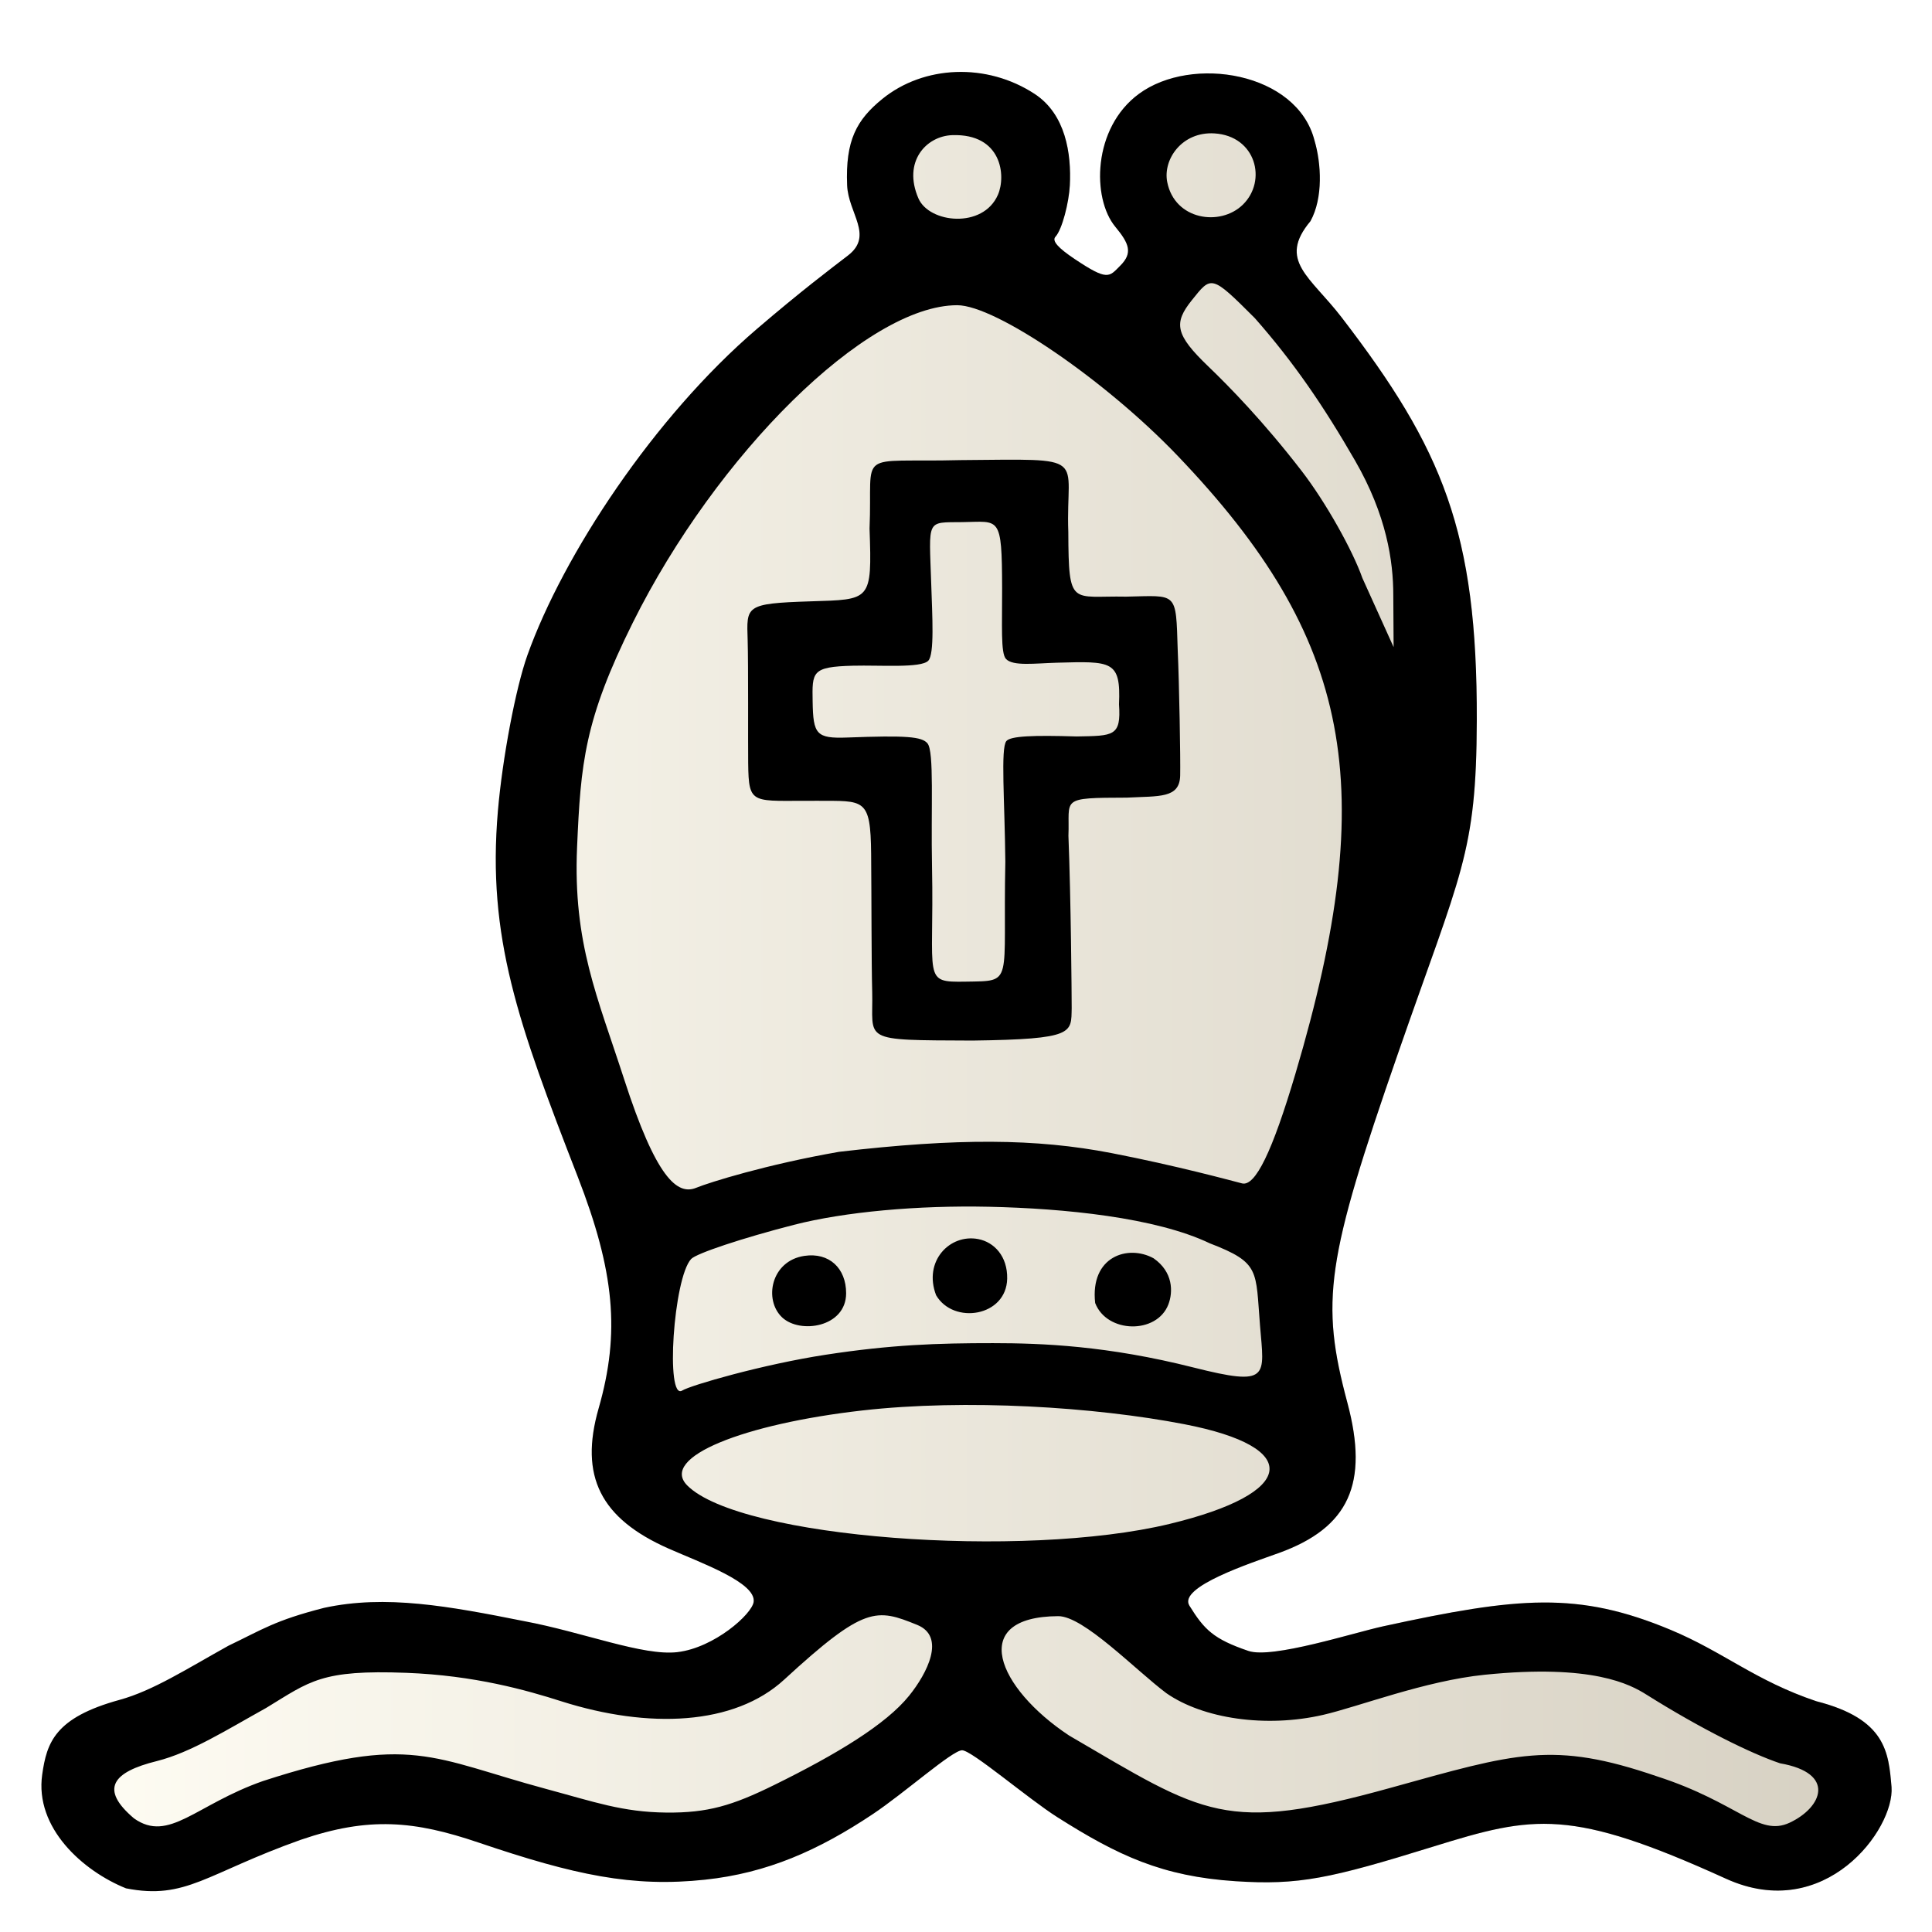
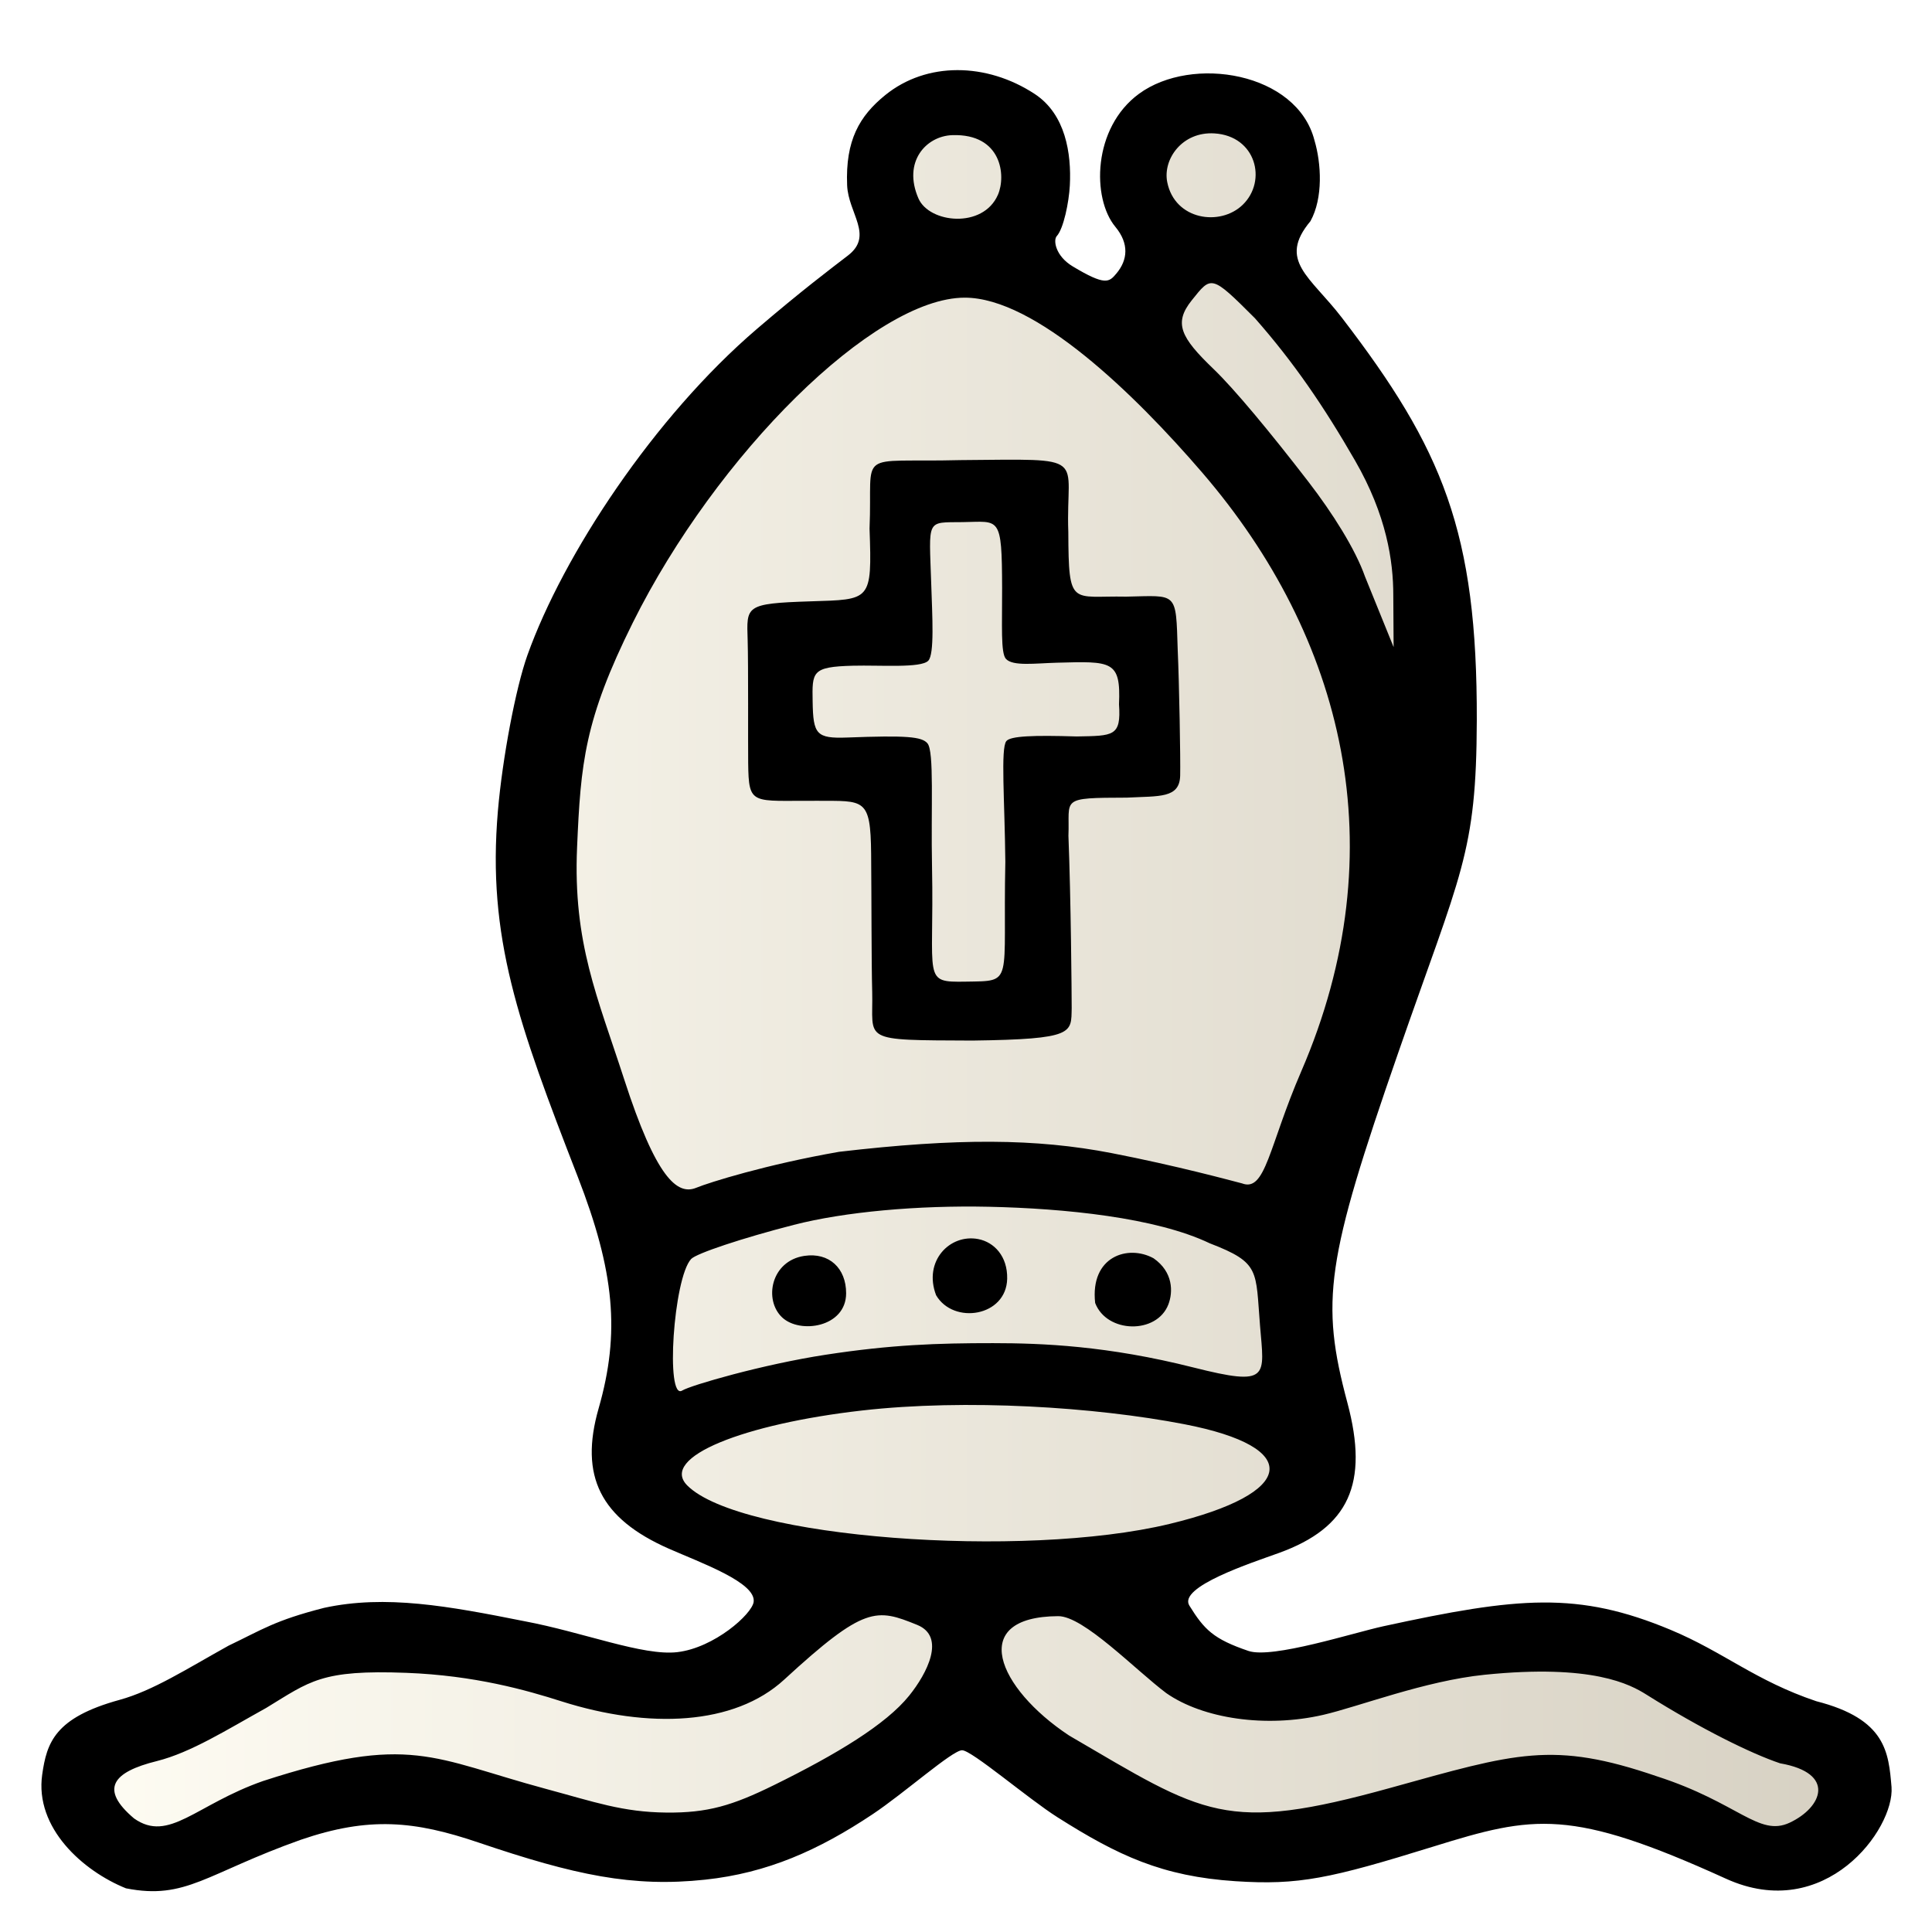
<svg xmlns="http://www.w3.org/2000/svg" xmlns:xlink="http://www.w3.org/1999/xlink" version="1.0" width="300pt" height="300pt" viewBox="0 0 300 300" preserveAspectRatio="xMidYMid meet" id="svg2">
  <defs id="defs12">
    <linearGradient id="linearGradient850">
      <stop style="stop-color:#fffdf4;stop-opacity:1" offset="0" id="stop846" />
      <stop style="stop-color:#d6d0c2;stop-opacity:1" offset="1" id="stop848" />
    </linearGradient>
    <filter style="color-interpolation-filters:sRGB;" id="filter18775">
      <feGaussianBlur in="SourceGraphic" stdDeviation="5.997" result="blur1" id="feGaussianBlur18721" />
      <feConvolveMatrix in="blur1" targetX="1" targetY="1" order="3 3" kernelMatrix="0 250 0 250 -1010 250 0 250 0 " result="convolve1" id="feConvolveMatrix18723" />
      <feComposite in="convolve1" in2="convolve1" k1="1" k2="1" k4="0.04" operator="arithmetic" result="composite1" id="feComposite18725" />
      <feColorMatrix in="composite1" values="0 0 0 0 0 0 0 0 0 0 0 0 0 0 0 -0.212 -0.715 -0.072 1 0 " result="color1" id="feColorMatrix18727" />
      <feGaussianBlur stdDeviation="0.61" result="blur2" id="feGaussianBlur18729" />
      <feColorMatrix values="1 0 0 0 0 0 1 0 0 0 0 0 1 0 0 0 0 0 2.7 -1 " result="color2" id="feColorMatrix18731" />
      <feFlood flood-color="rgb(255,255,255)" result="flood1" id="feFlood18733" />
      <feBlend in2="color2" mode="multiply" result="blend1" id="feBlend18735" />
      <feComponentTransfer in="blend1" result="component1" id="feComponentTransfer18743">
        <feFuncR type="discrete" tableValues="0 1 1 1" id="feFuncR18737" />
        <feFuncG type="discrete" tableValues="0 1 1 1" id="feFuncG18739" />
        <feFuncB type="discrete" tableValues="0 1 1 1" id="feFuncB18741" />
      </feComponentTransfer>
      <feGaussianBlur stdDeviation="0.61" result="blur3" id="feGaussianBlur18745" />
      <feColorMatrix in="blur3" values="0 0 0 0 0 0 0 0 0 0 0 0 0 0 0 -0.212 -0.715 -0.072 1 0 " result="color3" id="feColorMatrix18747" />
      <feColorMatrix values="1 0 0 0 0 0 1 0 0 0 0 0 1 0 0 0 0 0 1.9 -0.5 " result="color4" id="feColorMatrix18749" />
      <feFlood flood-color="rgb(0,0,0)" result="flood2" id="feFlood18751" />
      <feComposite in="flood2" in2="color4" operator="in" result="composite2" id="feComposite18753" />
      <feComposite in="composite2" in2="composite2" operator="arithmetic" k2="1" result="composite3" id="feComposite18755" />
      <feOffset dx="0" dy="0" result="offset1" id="feOffset18757" />
      <feFlood in="color4" flood-color="rgb(66,66,66)" result="flood3" id="feFlood18759" />
      <feComposite in="flood3" in2="color4" operator="out" result="composite4" id="feComposite18761" />
      <feComposite in="composite4" in2="composite4" operator="arithmetic" k2="1" result="composite5" id="feComposite18763" />
      <feMerge result="merge1" id="feMerge18769">
        <feMergeNode in="composite5" id="feMergeNode18765" />
        <feMergeNode in="offset1" id="feMergeNode18767" />
      </feMerge>
      <feColorMatrix values="1 0 0 0 0 0 1 0 0 0 0 0 1 0 0 0 0 0 1.3 0 " result="color5" flood-opacity="0.56" id="feColorMatrix18771" />
      <feComposite in="color5" in2="SourceGraphic" operator="in" result="composite8" id="feComposite18773" />
    </filter>
    <linearGradient xlink:href="#linearGradient850" id="linearGradient852" x1="6.43" y1="152.415" x2="293.733" y2="152.415" gradientUnits="userSpaceOnUse" />
  </defs>
-   <path style="display:inline;opacity:1;fill:url(#linearGradient852);fill-opacity:1;stroke-width:2.23" d="m 19.561,293.218 c -6.673,-2.688 -14.198,-9.371 -13.006,-17.678 0.711,-4.957 1.953,-8.823 12.023,-11.589 5.173,-1.421 10.388,-4.786 16.91,-8.411 5.258,-2.511 7.16,-3.912 14.832,-5.872 9.55,-2.077 19.345,-0.278 31.104,2.07 9.116,1.708 18.423,5.431 23.749,4.806 5.738,-0.672 11.591,-5.897 11.853,-7.798 0.413,-3.005 -8.192,-6.071 -13.175,-8.269 -10.622,-4.686 -13.913,-11.264 -10.897,-21.781 3.369,-11.746 2.481,-21.251 -3.259,-36.019 -9.25,-23.799 -14.062,-37.151 -12.383,-56.738 0.707,-8.248 2.776,-19.143 4.587,-24.21 5.566,-15.576 19.662,-36.974 35.617,-50.639 6.96,-5.961 11.397,-9.294 14.156,-11.416 4.042,-3.109 0.045,-6.539 -0.13,-10.912 -0.278,-6.965 1.463,-10.158 5.494,-13.421 6.409,-5.19 16.156,-5.649 23.627,-0.754 4.804,3.148 5.719,9.266 5.461,14.202 -0.138,2.634 -1.187,6.836 -2.235,7.974 -0.581,0.63 0.393,1.724 2.988,3.46 5.187,3.471 5.341,2.765 7.085,1.021 1.955,-1.955 1.392,-3.417 -0.773,-6.026 -3.66,-4.411 -3.549,-15.354 3.671,-20.651 8.236,-6.043 24.559,-3.336 27.252,7.235 1.058,3.562 1.368,8.936 -0.625,12.54 -5.124,6.127 -0.035,8.592 4.862,14.969 15.679,20.418 21.052,33.269 20.967,62.567 -0.061,20.73 -2.441,23.495 -12.227,51.673 -11.176,32.181 -12.089,38.482 -7.863,54.284 3.355,12.546 0.238,19.377 -10.638,23.31 -4.199,1.518 -15.709,5.257 -13.9,8.178 2.318,3.743 3.75,5.191 9.171,7.035 3.689,1.255 16.276,-2.818 20.971,-3.839 20.957,-4.558 30.198,-5.449 44.612,0.575 8.204,3.429 13.119,7.882 22.585,11.069 10.86,2.767 11.227,7.968 11.689,13.324 0.485,6.534 -10.33,21.232 -25.706,14.239 -24.137,-10.977 -29.808,-9.844 -45.438,-4.993 -16.065,4.985 -20.933,6.024 -30.735,5.38 -11.349,-0.745 -18.206,-3.957 -27.645,-9.937 -4.58,-2.902 -13.301,-10.396 -14.803,-10.396 -1.502,0 -8.975,6.66 -13.899,9.94 -8.399,5.596 -16.335,9.123 -26.009,10.157 -11.245,1.201 -20.179,-0.682 -35.172,-5.767 -9.972,-3.382 -17.017,-4.054 -27.584,-0.436 -14.732,5.232 -17.817,9.383 -27.165,7.545 z" id="path843" />
-   <path id="path844" d="m 19.561,293.218 c -6.673,-2.688 -14.198,-9.371 -13.006,-17.678 0.711,-4.957 1.953,-8.823 12.023,-11.589 5.173,-1.421 10.388,-4.786 16.91,-8.411 5.258,-2.511 7.16,-3.912 14.832,-5.872 9.55,-2.077 19.345,-0.278 31.104,2.07 9.116,1.708 18.423,5.431 23.749,4.806 5.738,-0.672 11.591,-5.897 11.853,-7.798 0.413,-3.005 -8.192,-6.071 -13.175,-8.269 -10.622,-4.686 -13.913,-11.264 -10.897,-21.781 3.369,-11.746 2.481,-21.251 -3.259,-36.019 -9.25,-23.799 -14.062,-37.151 -12.383,-56.738 0.707,-8.248 2.776,-19.143 4.587,-24.21 5.566,-15.576 19.662,-36.974 35.617,-50.639 6.96,-5.961 11.397,-9.294 14.156,-11.416 4.042,-3.109 0.045,-6.539 -0.13,-10.912 -0.278,-6.965 1.463,-10.158 5.494,-13.421 6.409,-5.19 16.156,-5.649 23.627,-0.754 4.804,3.148 5.719,9.266 5.461,14.202 -0.138,2.634 -1.187,6.836 -2.235,7.974 -0.581,0.63 0.393,1.724 2.988,3.46 5.187,3.471 5.341,2.765 7.085,1.021 1.955,-1.955 1.392,-3.417 -0.773,-6.026 -3.66,-4.411 -3.549,-15.354 3.671,-20.651 8.236,-6.043 24.559,-3.336 27.252,7.235 1.058,3.562 1.368,8.936 -0.625,12.54 -5.124,6.127 -0.035,8.592 4.862,14.969 15.679,20.418 21.052,33.269 20.967,62.567 -0.061,20.73 -2.441,23.495 -12.227,51.673 -11.176,32.181 -12.089,38.482 -7.863,54.284 3.355,12.546 0.238,19.377 -10.638,23.31 -4.199,1.518 -15.709,5.257 -13.9,8.178 2.318,3.743 3.75,5.191 9.171,7.035 3.689,1.255 16.276,-2.818 20.971,-3.839 20.957,-4.558 30.198,-5.449 44.612,0.575 8.204,3.429 13.119,7.882 22.585,11.069 10.86,2.767 11.227,7.968 11.689,13.324 0.485,6.534 -10.33,21.232 -25.706,14.239 -24.137,-10.977 -29.808,-9.844 -45.438,-4.993 -16.065,4.985 -20.933,6.024 -30.735,5.38 -11.349,-0.745 -18.206,-3.957 -27.645,-9.937 -4.58,-2.902 -13.301,-10.396 -14.803,-10.396 -1.502,0 -8.975,6.66 -13.899,9.94 -8.399,5.596 -16.335,9.123 -26.009,10.157 -11.245,1.201 -20.179,-0.682 -35.172,-5.767 -9.972,-3.382 -17.017,-4.054 -27.584,-0.436 -14.732,5.232 -17.817,9.383 -27.165,7.545 z M 120.203,277.181 c 9.743,-4.799 17.361,-9.405 20.964,-13.87 2.784,-3.45 5.756,-9.172 1.247,-11.001 -6.32,-2.563 -8.138,-3.003 -20.642,8.498 -7.77,7.148 -21.069,7.655 -34.537,3.39 -5.519,-1.765 -13.55,-4.035 -24.11,-4.441 -13.261,-0.51 -14.971,1.297 -21.788,5.446 -6.141,3.408 -11.688,6.922 -16.971,8.253 -6.891,1.705 -8.945,4.342 -3.552,8.907 5.422,3.835 9.574,-2.146 20.027,-5.806 22.864,-7.436 26.344,-3.518 43.902,1.212 7.585,2.043 11.923,3.616 18.716,3.687 6.425,0.067 10.264,-1.084 16.742,-4.275 z m 95.711,0.436 c 19.529,-5.412 25.173,-7.346 41.409,-1.778 12.601,4.073 15.785,9.434 20.575,7.188 5.079,-2.381 7.242,-7.699 -1.481,-9.22 -4.491,-1.502 -12.287,-5.349 -20.741,-10.657 -2.521,-1.589 -8.348,-4.802 -25.136,-3.095 -9.28,0.943 -19.58,4.963 -25.098,6.232 -8.859,2.037 -18.638,0.604 -24.342,-3.38 -4.775,-3.581 -12.828,-11.971 -16.783,-11.951 -14.163,0.072 -9.417,11.193 1.696,18.538 21.097,12.315 24.14,15.262 49.9,8.124 z m -34.308,-40.983 c 19.759,-4.762 20.811,-11.905 2.282,-15.486 -13.862,-2.679 -33.895,-3.96 -50.029,-2.127 -18.212,2.07 -31.547,7.234 -27.133,11.648 8.205,8.205 52.15,11.443 74.881,5.965 z m -53.405,-26.269 c 10.204,-1.565 17.399,-1.807 26.004,-1.802 7.658,0.004 17.751,0.402 31.087,3.772 11.957,3.021 11.016,1.478 10.365,-6.48 -0.704,-8.603 0.077,-9.762 -7.798,-12.791 -8.4,-4.018 -22.605,-5.425 -34.315,-5.679 -11.019,-0.239 -22.378,0.78 -30.289,2.813 -7.961,2.046 -15.132,4.431 -15.937,5.3 -2.763,2.986 -3.998,22.039 -1.39,20.427 1.332,-0.823 12.546,-4.069 22.273,-5.56 z m -6.759,-5.806 c -2.88,-2.727 -1.724,-8.769 3.45,-9.545 3.858,-0.578 6.494,1.912 6.494,5.802 0,5.286 -7.165,6.374 -9.944,3.743 z m 48.614,-2.23 c -0.808,-7.233 5.091,-9.124 9.068,-6.944 3.059,2.124 3.042,5.233 2.3,7.167 -1.788,4.66 -9.552,4.508 -11.367,-0.223 z m -24.696,-1.202 c -2.029,-5.287 2.127,-9.574 6.541,-8.724 2.468,0.475 4.562,2.668 4.493,6.149 -0.117,5.889 -8.323,7.182 -11.034,2.575 z m 27.245,-22.075 c 10.207,1.981 18.594,4.28 20.254,4.703 2.058,0.525 4.7,-4.904 8.306,-17.068 C 214.383,122.096 209.992,99.123 182.826,70.736 171.591,58.997 154.594,47.393 148.634,47.393 c -14.115,0 -37.385,23.205 -50.366,49.285 -7.533,15.134 -8.098,21.862 -8.661,34.892 -0.643,14.892 3.17,23.225 7.303,35.994 4.964,15.336 8.233,18.094 11.206,16.872 2.024,-0.832 10.907,-3.615 22.163,-5.58 18.425,-2.156 30.599,-2.074 42.326,0.197 z m -37.171,-25.057 c -0.125,-4.769 -0.098,-14.361 -0.165,-21.415 -0.083,-8.758 -1.069,-8.191 -8.381,-8.233 -10.173,-0.058 -10.63,0.863 -10.711,-5.872 -0.036,-2.931 0.035,-15.343 -0.081,-19.075 -0.165,-5.305 -0.445,-5.693 9.709,-6.022 9.415,-0.305 9.617,0.059 9.218,-11.288 0.528,-12.549 -2.475,-10.224 14.135,-10.645 20.401,-0.154 16.28,-0.912 16.729,11.168 0.049,11.774 0.461,9.858 8.972,10.034 8.011,-0.159 7.725,-0.891 8.015,8.261 0.235,5.213 0.445,17.034 0.382,19.531 -0.09,3.563 -3.237,3.151 -8.277,3.417 -10.564,0.033 -8.837,0.086 -9.074,5.924 0.388,9.827 0.504,24.588 0.506,26.748 -0.094,3.876 0.539,4.839 -15.401,5.051 -17.686,-0.074 -15.38,0.132 -15.575,-7.584 z m 20.673,-20.198 c -0.092,-9.4 -0.749,-17.636 0.161,-18.724 0.658,-0.788 4.157,-0.924 10.913,-0.716 5.729,-0.106 6.925,0.016 6.577,-4.996 0.302,-6.821 -1.127,-6.688 -9.666,-6.456 -3.326,0.09 -6.806,0.579 -7.886,-0.587 -0.838,-0.904 -0.58,-5.221 -0.598,-11.003 -0.035,-11.38 -0.384,-10.312 -6.132,-10.241 -5.735,0.071 -5.205,-0.597 -4.874,9.63 0.16,4.947 0.52,10.886 -0.463,11.894 -1.147,1.176 -7.408,0.663 -11.71,0.774 -6.412,0.165 -6.319,0.956 -6.243,5.575 0.083,5.07 0.552,5.758 5.392,5.575 9.151,-0.346 11.561,-0.143 12.438,0.904 1.067,1.274 0.52,9.883 0.709,19.286 0.35,17.443 -1.597,17.834 5.251,17.717 7.561,-0.129 5.728,0.572 6.132,-18.63 z m 38.745,-84.395 c -6.811,-6.811 -6.736,-6.589 -9.792,-2.777 -2.848,3.552 -2.578,5.337 2.553,10.261 3.204,3.075 8.577,8.549 14.524,16.268 3.738,4.852 7.904,12.313 9.414,16.606 l 4.849,10.725 -0.05,-8.036 c 0.005,-5.346 -1.056,-12.458 -5.93,-20.916 -4.874,-8.458 -9.515,-15.262 -15.567,-22.13 z m -39.897,-19.149 c 1.295,-2.973 0.593,-9.522 -7.083,-9.268 -4.054,0.134 -7.734,4.121 -5.259,9.82 1.674,3.856 10.03,4.755 12.342,-0.553 z m 38.029,1.533 c 3.816,-3.72 2.04,-10.681 -4.415,-11.072 -5.011,-0.304 -8.023,4.013 -7.322,7.56 1.164,5.893 8.224,6.937 11.737,3.512 z" style="display:inline;opacity:1;fill:#000000;fill-opacity:1;stroke-width:2.23" />
+   <path style="display:inline;opacity:1;fill:url(#linearGradient852);fill-opacity:1;stroke-width:2.23" d="m 148.561,14.18 c -9.252,-0.55 -17.741,9.96 -12.729,18.482 1.829,4.615 -0.674,9.656 -5.18,11.514 -22.724,17.231 -42.644,41.013 -48.699,69.531 -4.118,19.157 -1.308,39.406 6.534,57.335 6.213,15.33 13.188,32.67 7.052,49.165 -2.151,6.919 1.252,14.456 8.117,16.975 5.52,2.857 14.766,4.16 16.219,11.334 -1.12,6.906 -9.281,10.268 -15.455,10.965 -10.601,0.021 -20.378,-5.356 -30.826,-6.299 -13.499,-2.876 -28.056,-1.489 -39.54,6.754 -6.728,4.173 -14.357,6.594 -21.476,9.791 -7.538,6.848 0.118,19.565 8.961,20.703 10.476,0.928 18.594,-7.458 28.695,-8.889 10.323,-2.912 20.998,-0.348 30.609,3.706 17.34,5.905 36.985,5.696 52.093,-5.385 5.524,-3.552 10.509,-9.408 16.807,-10.973 9.459,4.033 16.241,12.703 25.877,16.352 15.9,7.2 33.877,3.523 49.461,-2.555 11.522,-3.822 24.195,-2.891 35.117,2.34 7.847,4.204 19.072,9.056 26.303,1.029 5.525,-4.544 6.077,-15.559 -1.863,-17.725 -7.933,-2.714 -15.593,-6.359 -22.551,-10.828 -12.818,-6.876 -27.882,-6.668 -41.653,-3.231 -9.326,1.707 -18.832,6.513 -28.421,4.62 -4.995,-1.605 -11.103,-6.004 -10.148,-11.805 5.673,-9.197 20.819,-5.903 24.91,-16.484 2.509,-10.133 -4.336,-19.759 -2.704,-30.022 1.63,-18.623 10.11,-35.761 15.716,-53.343 5.32,-13.557 7.494,-27.963 6.539,-42.527 -0.103,-20.65 -8.294,-40.738 -22.346,-55.682 -3.454,-3.832 -7.751,-9.424 -4.213,-14.584 5.419,-6.844 1.149,-18.309 -7.748,-19.596 -8.429,-2.78 -19.128,3.022 -18.156,12.82 -0.95,5.478 6.773,8.869 3.328,14.252 -1.944,4.488 -8.309,7.538 -12.104,3.418 -3.822,-2.607 -6.137,-8.295 -2.775,-12.18 3.172,-7.632 -0.909,-18.268 -9.928,-18.705 -1.26,-0.224 -2.543,-0.318 -3.822,-0.273 z" id="path843" />
+   <path style="display:inline;opacity:1;fill:#000000;fill-opacity:1;stroke-width:2.23" d="m 19.561,293.218 c -6.673,-2.688 -14.198,-9.371 -13.006,-17.678 0.711,-4.957 1.953,-8.823 12.023,-11.589 5.173,-1.421 10.388,-4.786 16.91,-8.411 5.258,-2.511 7.16,-3.912 14.832,-5.872 9.55,-2.077 19.345,-0.278 31.104,2.07 9.116,1.708 18.423,5.431 23.749,4.806 5.738,-0.672 11.591,-5.897 11.853,-7.798 0.413,-3.005 -8.192,-6.071 -13.175,-8.269 -10.622,-4.686 -13.913,-11.264 -10.897,-21.781 3.369,-11.746 2.481,-21.251 -3.259,-36.019 -9.25,-23.799 -14.062,-37.151 -12.383,-56.738 0.707,-8.248 2.776,-19.143 4.587,-24.21 5.566,-15.576 19.662,-36.974 35.617,-50.639 6.96,-5.961 11.397,-9.294 14.156,-11.416 4.042,-3.109 0.045,-6.539 -0.13,-10.912 -0.278,-6.965 1.903,-10.744 5.933,-14.007 6.409,-5.19 15.716,-5.063 23.188,-0.168 4.804,3.148 5.719,9.266 5.461,14.202 -0.138,2.634 -0.98,6.733 -2.028,7.87 -0.581,0.63 -0.206,3.094 2.47,4.703 5.083,3.057 5.652,2.454 6.775,1.124 1.784,-2.113 2.014,-4.66 -0.152,-7.269 -3.66,-4.411 -3.549,-15.354 3.671,-20.651 8.236,-6.043 24.559,-3.336 27.252,7.235 1.058,3.562 1.368,8.936 -0.625,12.54 -5.124,6.127 -0.035,8.592 4.862,14.969 15.679,20.418 21.052,33.269 20.967,62.567 -0.061,20.73 -2.441,23.495 -12.227,51.673 -11.176,32.181 -12.089,38.482 -7.863,54.284 3.355,12.546 0.238,19.377 -10.638,23.31 -4.199,1.518 -15.709,5.257 -13.9,8.178 2.318,3.743 3.75,5.191 9.171,7.035 3.689,1.255 16.276,-2.818 20.971,-3.839 20.957,-4.558 30.198,-5.449 44.612,0.575 8.204,3.429 13.119,7.882 22.585,11.069 10.86,2.767 11.227,7.968 11.689,13.324 0.485,6.534 -10.33,21.232 -25.706,14.239 -24.137,-10.977 -29.808,-9.844 -45.438,-4.993 -16.065,4.985 -20.933,6.024 -30.735,5.38 -11.349,-0.745 -18.206,-3.957 -27.645,-9.937 -4.58,-2.902 -13.301,-10.396 -14.803,-10.396 -1.502,0 -8.975,6.66 -13.899,9.94 -8.399,5.596 -16.335,9.123 -26.009,10.157 -11.245,1.201 -20.179,-0.682 -35.172,-5.767 -9.972,-3.382 -17.017,-4.054 -27.584,-0.436 -14.732,5.232 -17.817,9.383 -27.165,7.545 z M 120.203,277.181 c 9.743,-4.799 17.361,-9.405 20.964,-13.87 2.784,-3.45 5.756,-9.172 1.247,-11.001 -6.32,-2.563 -8.138,-3.003 -20.642,8.498 -7.77,7.148 -21.069,7.655 -34.537,3.39 -5.519,-1.765 -13.55,-4.035 -24.11,-4.44 -13.261,-0.51 -14.971,1.297 -21.788,5.446 -6.141,3.408 -11.688,6.922 -16.971,8.253 -6.891,1.705 -8.945,4.342 -3.552,8.907 5.422,3.835 9.574,-2.146 20.027,-5.806 22.864,-7.436 26.344,-3.518 43.902,1.212 7.585,2.043 11.923,3.616 18.716,3.686 6.425,0.067 10.264,-1.084 16.742,-4.275 z m 95.711,0.436 c 19.529,-5.412 25.173,-7.346 41.409,-1.778 12.601,4.073 15.785,9.434 20.575,7.188 5.079,-2.381 7.242,-7.699 -1.481,-9.22 -4.491,-1.502 -12.287,-5.349 -20.741,-10.657 -2.521,-1.589 -8.348,-4.802 -25.136,-3.095 -9.28,0.943 -19.58,4.963 -25.098,6.232 -8.859,2.037 -18.638,0.604 -24.342,-3.38 -4.775,-3.581 -12.828,-11.971 -16.783,-11.951 -14.163,0.072 -9.417,11.193 1.696,18.538 21.097,12.315 24.14,15.262 49.9,8.124 z m -34.308,-40.983 c 19.759,-4.762 20.811,-11.905 2.282,-15.486 -13.862,-2.679 -33.895,-3.96 -50.029,-2.127 -18.212,2.07 -31.547,7.234 -27.133,11.648 8.205,8.205 52.15,11.443 74.881,5.965 z m -53.405,-26.269 c 10.204,-1.565 17.399,-1.807 26.004,-1.802 7.658,0.004 17.751,0.402 31.087,3.772 11.957,3.021 11.016,1.478 10.365,-6.48 -0.704,-8.603 0.077,-9.762 -7.798,-12.791 -8.4,-4.018 -22.605,-5.425 -34.315,-5.679 -11.019,-0.239 -22.378,0.78 -30.289,2.813 -7.961,2.046 -15.132,4.431 -15.937,5.3 -2.763,2.986 -3.998,22.039 -1.39,20.427 1.332,-0.823 12.546,-4.069 22.273,-5.56 z m -6.759,-5.806 c -2.88,-2.727 -1.724,-8.769 3.45,-9.545 3.858,-0.578 6.494,1.912 6.494,5.802 0,5.286 -7.165,6.374 -9.944,3.743 z m 48.614,-2.23 c -0.808,-7.233 5.091,-9.124 9.068,-6.944 3.059,2.124 3.042,5.233 2.3,7.167 -1.788,4.66 -9.552,4.508 -11.367,-0.223 z m -24.696,-1.202 c -2.029,-5.287 2.127,-9.574 6.541,-8.724 2.468,0.475 4.562,2.668 4.493,6.149 -0.117,5.889 -8.323,7.183 -11.034,2.575 z m 27.245,-22.075 c 10.207,1.981 18.594,4.28 20.254,4.703 3.669,1.404 4.149,-5.716 9.185,-17.361 14.977,-34.631 6.556,-67.523 -15.337,-92.98 -10.595,-12.319 -25.959,-27.194 -36.9,-27.194 -14.115,0 -38.557,24.377 -51.538,50.457 -7.533,15.134 -8.098,21.862 -8.661,34.892 -0.643,14.892 3.17,23.225 7.303,35.994 4.964,15.336 8.233,18.094 11.206,16.872 2.024,-0.832 10.907,-3.615 22.163,-5.58 18.425,-2.156 30.599,-2.074 42.326,0.197 z m -37.171,-25.057 c -0.125,-4.769 -0.098,-14.361 -0.165,-21.415 -0.083,-8.758 -1.069,-8.191 -8.381,-8.233 -10.173,-0.058 -10.63,0.863 -10.711,-5.872 -0.036,-2.931 0.035,-15.343 -0.081,-19.075 -0.165,-5.305 -0.445,-5.693 9.709,-6.022 9.415,-0.305 9.617,0.059 9.218,-11.288 0.528,-12.549 -2.475,-10.224 14.135,-10.645 20.401,-0.154 16.28,-0.912 16.729,11.168 0.049,11.774 0.461,9.858 8.972,10.034 8.011,-0.159 7.725,-0.891 8.015,8.261 0.235,5.213 0.445,17.034 0.382,19.531 -0.09,3.563 -3.237,3.151 -8.277,3.417 -10.564,0.033 -8.837,0.086 -9.074,5.924 0.388,9.827 0.504,24.588 0.506,26.748 -0.094,3.876 0.539,4.839 -15.401,5.051 -17.686,-0.074 -15.38,0.132 -15.575,-7.584 z m 20.673,-20.198 c -0.092,-9.4 -0.749,-17.636 0.161,-18.724 0.658,-0.788 4.157,-0.924 10.913,-0.716 5.729,-0.106 6.925,0.016 6.577,-4.996 0.302,-6.821 -1.127,-6.688 -9.666,-6.456 -3.326,0.09 -6.806,0.579 -7.886,-0.587 -0.838,-0.904 -0.58,-5.221 -0.598,-11.003 -0.035,-11.38 -0.384,-10.312 -6.132,-10.241 -5.735,0.071 -5.205,-0.597 -4.874,9.63 0.16,4.947 0.52,10.886 -0.463,11.894 -1.147,1.176 -7.408,0.663 -11.71,0.774 -6.412,0.165 -6.319,0.956 -6.243,5.575 0.083,5.07 0.552,5.758 5.392,5.575 9.151,-0.346 11.561,-0.143 12.438,0.904 1.067,1.274 0.52,9.883 0.709,19.286 0.35,17.443 -1.597,17.834 5.251,17.717 7.561,-0.129 5.728,0.572 6.132,-18.63 z m 38.745,-84.395 c -6.811,-6.811 -6.736,-6.589 -9.792,-2.777 -2.848,3.552 -1.749,5.751 3.381,10.675 3.204,3.075 8.784,9.791 14.731,17.51 3.738,4.852 7.282,10.449 8.793,14.741 l 4.435,10.932 -0.05,-8.036 c 0.005,-5.346 -1.056,-12.458 -5.93,-20.916 -4.874,-8.458 -9.515,-15.262 -15.567,-22.13 z M 154.954,30.253 c 1.295,-2.973 0.593,-9.522 -7.083,-9.268 -4.054,0.134 -7.734,4.121 -5.259,9.82 1.674,3.856 10.03,4.755 12.342,-0.553 z m 38.029,1.533 c 3.816,-3.72 2.04,-10.681 -4.415,-11.072 -5.01,-0.304 -8.023,4.013 -7.322,7.56 1.164,5.893 8.224,6.937 11.737,3.512 z" id="path843-50" />
</svg>
